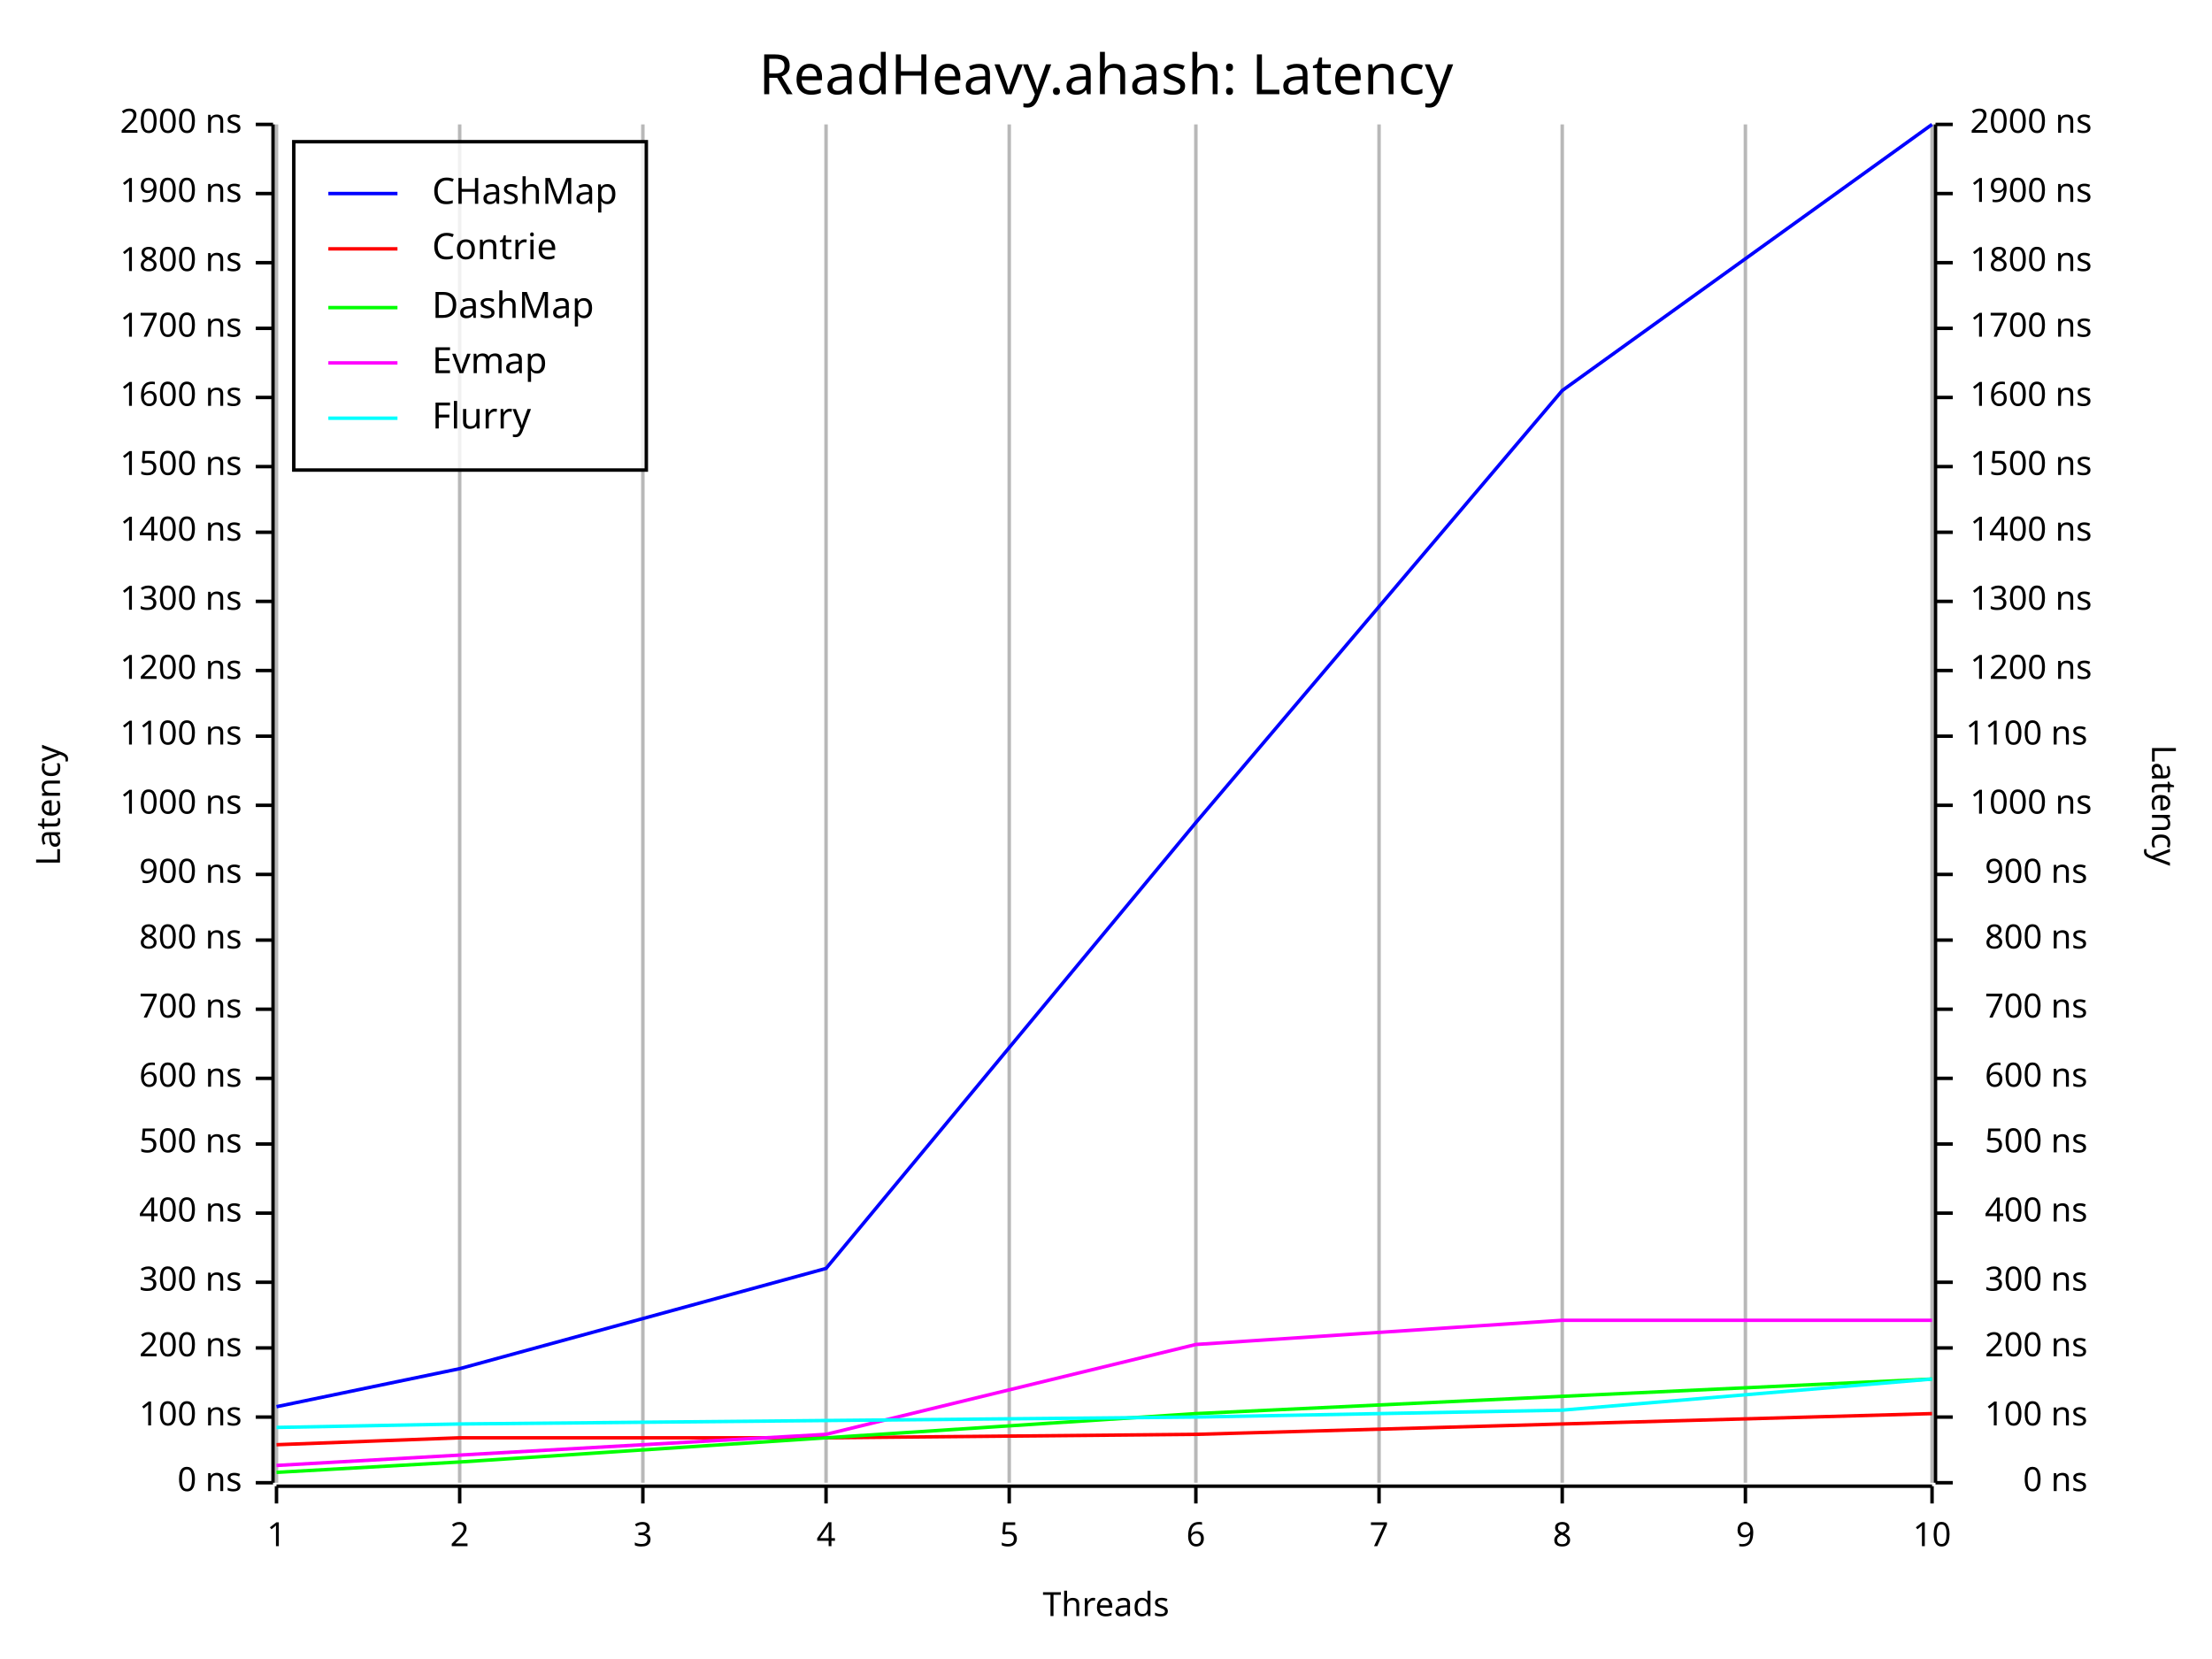
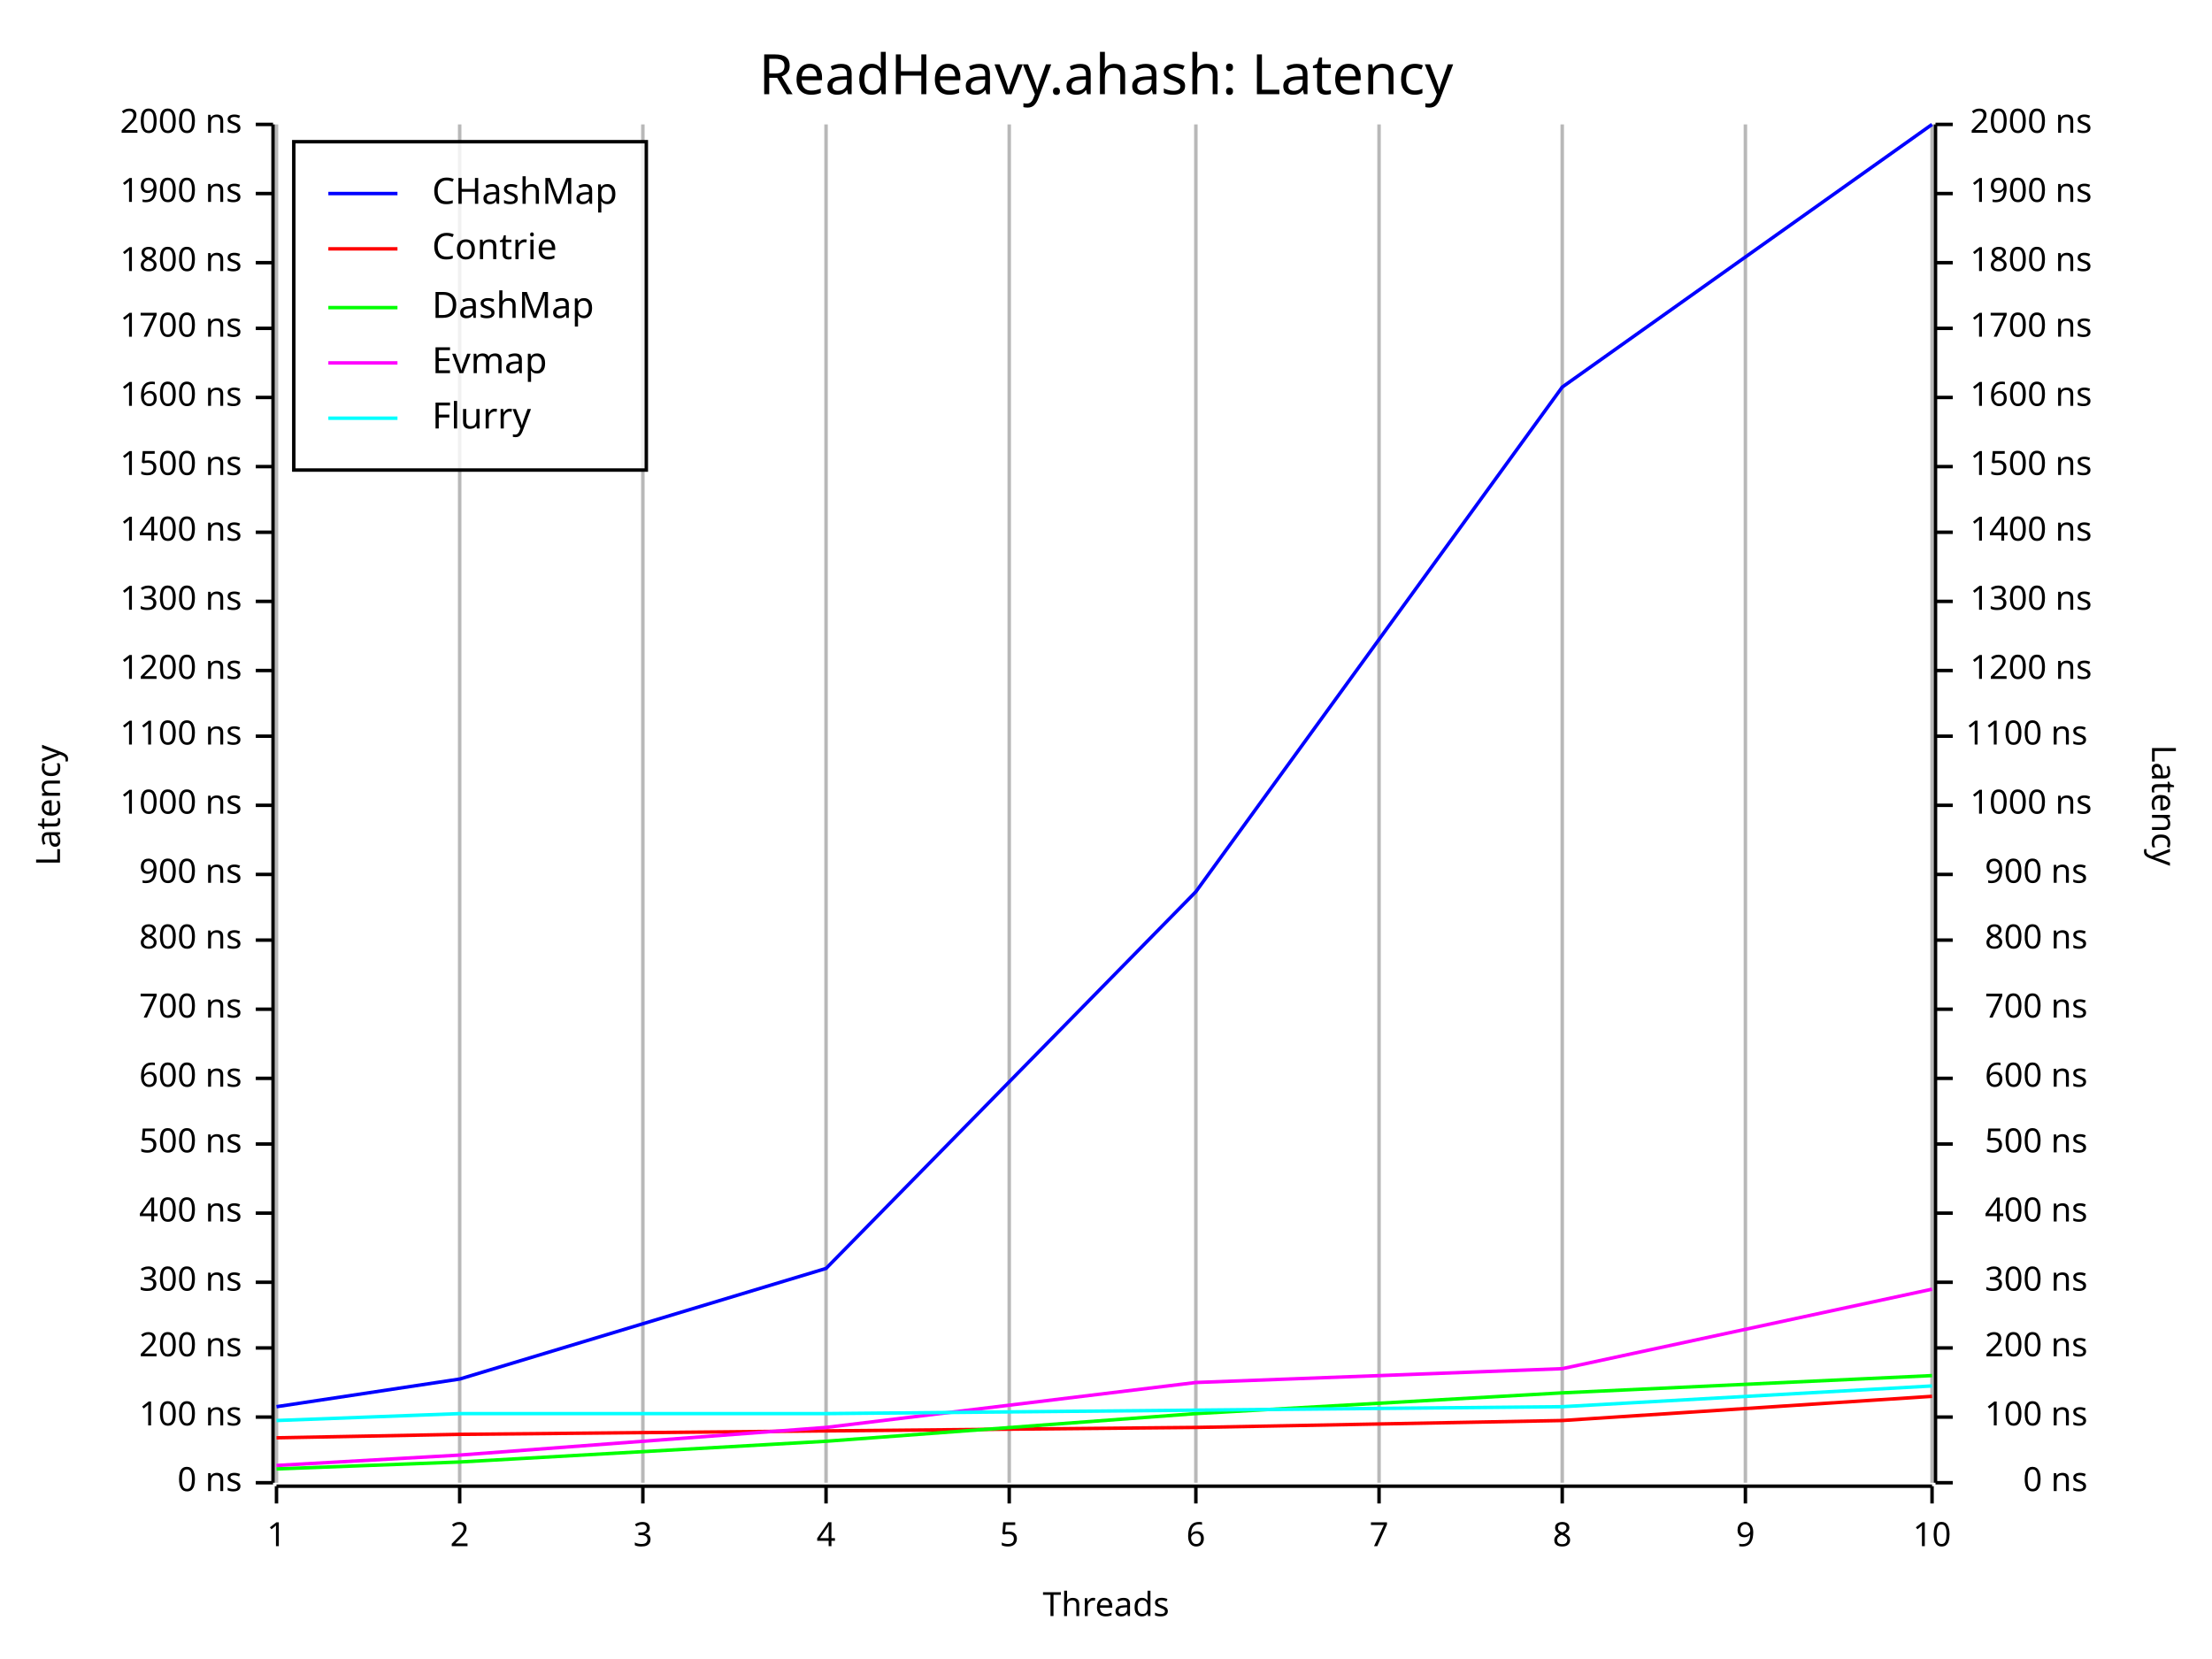
<svg xmlns="http://www.w3.org/2000/svg" width="640" height="480" viewBox="0 0 640 480">
  <rect x="0" y="0" width="640" height="480" opacity="1" fill="#FFFFFF" stroke="none" />
  <text x="320" y="15" dy="0.76em" text-anchor="middle" font-family="Fira Code" font-size="16.129" opacity="1" fill="#000000">
ReadHeavy.ahash: Latency
</text>
  <line opacity="0.1" stroke="#000000" stroke-width="1" x1="80" y1="429" x2="80" y2="36" />
  <line opacity="0.1" stroke="#000000" stroke-width="1" x1="133" y1="429" x2="133" y2="36" />
  <line opacity="0.1" stroke="#000000" stroke-width="1" x1="186" y1="429" x2="186" y2="36" />
  <line opacity="0.1" stroke="#000000" stroke-width="1" x1="239" y1="429" x2="239" y2="36" />
  <line opacity="0.1" stroke="#000000" stroke-width="1" x1="292" y1="429" x2="292" y2="36" />
  <line opacity="0.1" stroke="#000000" stroke-width="1" x1="346" y1="429" x2="346" y2="36" />
  <line opacity="0.1" stroke="#000000" stroke-width="1" x1="399" y1="429" x2="399" y2="36" />
  <line opacity="0.1" stroke="#000000" stroke-width="1" x1="452" y1="429" x2="452" y2="36" />
  <line opacity="0.1" stroke="#000000" stroke-width="1" x1="505" y1="429" x2="505" y2="36" />
  <line opacity="0.1" stroke="#000000" stroke-width="1" x1="559" y1="429" x2="559" y2="36" />
  <text x="10" y="233" dy="0.76em" text-anchor="middle" font-family="sans-serif" font-size="9.677" opacity="1" fill="#000000" transform="rotate(270, 10, 233)">
Latency
</text>
  <text x="320" y="470" dy="-0.5ex" text-anchor="middle" font-family="sans-serif" font-size="9.677" opacity="1" fill="#000000">
Threads
</text>
  <text x="630" y="233" dy="0.76em" text-anchor="middle" font-family="sans-serif" font-size="9.677" opacity="1" fill="#000000" transform="rotate(90, 630, 233)">
Latency
</text>
  <line opacity="0.2" stroke="#000000" stroke-width="1" x1="80" y1="429" x2="80" y2="36" />
  <line opacity="0.2" stroke="#000000" stroke-width="1" x1="133" y1="429" x2="133" y2="36" />
  <line opacity="0.2" stroke="#000000" stroke-width="1" x1="186" y1="429" x2="186" y2="36" />
  <line opacity="0.2" stroke="#000000" stroke-width="1" x1="239" y1="429" x2="239" y2="36" />
  <line opacity="0.2" stroke="#000000" stroke-width="1" x1="292" y1="429" x2="292" y2="36" />
  <line opacity="0.2" stroke="#000000" stroke-width="1" x1="346" y1="429" x2="346" y2="36" />
  <line opacity="0.2" stroke="#000000" stroke-width="1" x1="399" y1="429" x2="399" y2="36" />
  <line opacity="0.2" stroke="#000000" stroke-width="1" x1="452" y1="429" x2="452" y2="36" />
  <line opacity="0.2" stroke="#000000" stroke-width="1" x1="505" y1="429" x2="505" y2="36" />
  <line opacity="0.2" stroke="#000000" stroke-width="1" x1="559" y1="429" x2="559" y2="36" />
  <polyline fill="none" opacity="1" stroke="#000000" stroke-width="1" points="79,36 79,429 " />
  <text x="70" y="429" dy="0.5ex" text-anchor="end" font-family="sans-serif" font-size="9.677" opacity="1" fill="#000000">
0 ns
</text>
  <polyline fill="none" opacity="1" stroke="#000000" stroke-width="1" points="74,429 79,429 " />
  <text x="70" y="410" dy="0.5ex" text-anchor="end" font-family="sans-serif" font-size="9.677" opacity="1" fill="#000000">
100 ns
</text>
  <polyline fill="none" opacity="1" stroke="#000000" stroke-width="1" points="74,410 79,410 " />
  <text x="70" y="390" dy="0.5ex" text-anchor="end" font-family="sans-serif" font-size="9.677" opacity="1" fill="#000000">
200 ns
</text>
  <polyline fill="none" opacity="1" stroke="#000000" stroke-width="1" points="74,390 79,390 " />
  <text x="70" y="371" dy="0.5ex" text-anchor="end" font-family="sans-serif" font-size="9.677" opacity="1" fill="#000000">
300 ns
</text>
  <polyline fill="none" opacity="1" stroke="#000000" stroke-width="1" points="74,371 79,371 " />
  <text x="70" y="351" dy="0.5ex" text-anchor="end" font-family="sans-serif" font-size="9.677" opacity="1" fill="#000000">
400 ns
</text>
  <polyline fill="none" opacity="1" stroke="#000000" stroke-width="1" points="74,351 79,351 " />
  <text x="70" y="331" dy="0.5ex" text-anchor="end" font-family="sans-serif" font-size="9.677" opacity="1" fill="#000000">
500 ns
</text>
  <polyline fill="none" opacity="1" stroke="#000000" stroke-width="1" points="74,331 79,331 " />
  <text x="70" y="312" dy="0.5ex" text-anchor="end" font-family="sans-serif" font-size="9.677" opacity="1" fill="#000000">
600 ns
</text>
  <polyline fill="none" opacity="1" stroke="#000000" stroke-width="1" points="74,312 79,312 " />
  <text x="70" y="292" dy="0.5ex" text-anchor="end" font-family="sans-serif" font-size="9.677" opacity="1" fill="#000000">
700 ns
</text>
  <polyline fill="none" opacity="1" stroke="#000000" stroke-width="1" points="74,292 79,292 " />
  <text x="70" y="272" dy="0.5ex" text-anchor="end" font-family="sans-serif" font-size="9.677" opacity="1" fill="#000000">
800 ns
</text>
  <polyline fill="none" opacity="1" stroke="#000000" stroke-width="1" points="74,272 79,272 " />
  <text x="70" y="253" dy="0.5ex" text-anchor="end" font-family="sans-serif" font-size="9.677" opacity="1" fill="#000000">
900 ns
</text>
  <polyline fill="none" opacity="1" stroke="#000000" stroke-width="1" points="74,253 79,253 " />
  <text x="70" y="233" dy="0.5ex" text-anchor="end" font-family="sans-serif" font-size="9.677" opacity="1" fill="#000000">
1000 ns
</text>
  <polyline fill="none" opacity="1" stroke="#000000" stroke-width="1" points="74,233 79,233 " />
  <text x="70" y="213" dy="0.5ex" text-anchor="end" font-family="sans-serif" font-size="9.677" opacity="1" fill="#000000">
1100 ns
</text>
  <polyline fill="none" opacity="1" stroke="#000000" stroke-width="1" points="74,213 79,213 " />
  <text x="70" y="194" dy="0.5ex" text-anchor="end" font-family="sans-serif" font-size="9.677" opacity="1" fill="#000000">
1200 ns
</text>
  <polyline fill="none" opacity="1" stroke="#000000" stroke-width="1" points="74,194 79,194 " />
  <text x="70" y="174" dy="0.5ex" text-anchor="end" font-family="sans-serif" font-size="9.677" opacity="1" fill="#000000">
1300 ns
</text>
  <polyline fill="none" opacity="1" stroke="#000000" stroke-width="1" points="74,174 79,174 " />
  <text x="70" y="154" dy="0.5ex" text-anchor="end" font-family="sans-serif" font-size="9.677" opacity="1" fill="#000000">
1400 ns
</text>
  <polyline fill="none" opacity="1" stroke="#000000" stroke-width="1" points="74,154 79,154 " />
  <text x="70" y="135" dy="0.5ex" text-anchor="end" font-family="sans-serif" font-size="9.677" opacity="1" fill="#000000">
1500 ns
</text>
  <polyline fill="none" opacity="1" stroke="#000000" stroke-width="1" points="74,135 79,135 " />
  <text x="70" y="115" dy="0.5ex" text-anchor="end" font-family="sans-serif" font-size="9.677" opacity="1" fill="#000000">
1600 ns
</text>
  <polyline fill="none" opacity="1" stroke="#000000" stroke-width="1" points="74,115 79,115 " />
  <text x="70" y="95" dy="0.5ex" text-anchor="end" font-family="sans-serif" font-size="9.677" opacity="1" fill="#000000">
1700 ns
</text>
  <polyline fill="none" opacity="1" stroke="#000000" stroke-width="1" points="74,95 79,95 " />
  <text x="70" y="76" dy="0.5ex" text-anchor="end" font-family="sans-serif" font-size="9.677" opacity="1" fill="#000000">
1800 ns
</text>
  <polyline fill="none" opacity="1" stroke="#000000" stroke-width="1" points="74,76 79,76 " />
  <text x="70" y="56" dy="0.5ex" text-anchor="end" font-family="sans-serif" font-size="9.677" opacity="1" fill="#000000">
1900 ns
</text>
  <polyline fill="none" opacity="1" stroke="#000000" stroke-width="1" points="74,56 79,56 " />
  <text x="70" y="36" dy="0.5ex" text-anchor="end" font-family="sans-serif" font-size="9.677" opacity="1" fill="#000000">
2000 ns
</text>
  <polyline fill="none" opacity="1" stroke="#000000" stroke-width="1" points="74,36 79,36 " />
  <polyline fill="none" opacity="1" stroke="#000000" stroke-width="1" points="80,430 559,430 " />
  <text x="80" y="440" dy="0.76em" text-anchor="middle" font-family="sans-serif" font-size="9.677" opacity="1" fill="#000000">
1
</text>
  <polyline fill="none" opacity="1" stroke="#000000" stroke-width="1" points="80,430 80,435 " />
  <text x="133" y="440" dy="0.76em" text-anchor="middle" font-family="sans-serif" font-size="9.677" opacity="1" fill="#000000">
2
</text>
  <polyline fill="none" opacity="1" stroke="#000000" stroke-width="1" points="133,430 133,435 " />
  <text x="186" y="440" dy="0.76em" text-anchor="middle" font-family="sans-serif" font-size="9.677" opacity="1" fill="#000000">
3
</text>
  <polyline fill="none" opacity="1" stroke="#000000" stroke-width="1" points="186,430 186,435 " />
  <text x="239" y="440" dy="0.76em" text-anchor="middle" font-family="sans-serif" font-size="9.677" opacity="1" fill="#000000">
4
</text>
  <polyline fill="none" opacity="1" stroke="#000000" stroke-width="1" points="239,430 239,435 " />
  <text x="292" y="440" dy="0.76em" text-anchor="middle" font-family="sans-serif" font-size="9.677" opacity="1" fill="#000000">
5
</text>
  <polyline fill="none" opacity="1" stroke="#000000" stroke-width="1" points="292,430 292,435 " />
  <text x="346" y="440" dy="0.76em" text-anchor="middle" font-family="sans-serif" font-size="9.677" opacity="1" fill="#000000">
6
</text>
  <polyline fill="none" opacity="1" stroke="#000000" stroke-width="1" points="346,430 346,435 " />
  <text x="399" y="440" dy="0.76em" text-anchor="middle" font-family="sans-serif" font-size="9.677" opacity="1" fill="#000000">
7
</text>
  <polyline fill="none" opacity="1" stroke="#000000" stroke-width="1" points="399,430 399,435 " />
  <text x="452" y="440" dy="0.76em" text-anchor="middle" font-family="sans-serif" font-size="9.677" opacity="1" fill="#000000">
8
</text>
  <polyline fill="none" opacity="1" stroke="#000000" stroke-width="1" points="452,430 452,435 " />
  <text x="505" y="440" dy="0.76em" text-anchor="middle" font-family="sans-serif" font-size="9.677" opacity="1" fill="#000000">
9
</text>
  <polyline fill="none" opacity="1" stroke="#000000" stroke-width="1" points="505,430 505,435 " />
  <text x="559" y="440" dy="0.76em" text-anchor="middle" font-family="sans-serif" font-size="9.677" opacity="1" fill="#000000">
10
</text>
  <polyline fill="none" opacity="1" stroke="#000000" stroke-width="1" points="559,430 559,435 " />
  <polyline fill="none" opacity="1" stroke="#000000" stroke-width="1" points="560,36 560,429 " />
  <text x="604" y="429" dy="0.5ex" text-anchor="end" font-family="sans-serif" font-size="9.677" opacity="1" fill="#000000">
0 ns
</text>
  <polyline fill="none" opacity="1" stroke="#000000" stroke-width="1" points="560,429 565,429 " />
  <text x="604" y="410" dy="0.5ex" text-anchor="end" font-family="sans-serif" font-size="9.677" opacity="1" fill="#000000">
100 ns
</text>
  <polyline fill="none" opacity="1" stroke="#000000" stroke-width="1" points="560,410 565,410 " />
  <text x="604" y="390" dy="0.5ex" text-anchor="end" font-family="sans-serif" font-size="9.677" opacity="1" fill="#000000">
200 ns
</text>
  <polyline fill="none" opacity="1" stroke="#000000" stroke-width="1" points="560,390 565,390 " />
  <text x="604" y="371" dy="0.5ex" text-anchor="end" font-family="sans-serif" font-size="9.677" opacity="1" fill="#000000">
300 ns
</text>
  <polyline fill="none" opacity="1" stroke="#000000" stroke-width="1" points="560,371 565,371 " />
  <text x="604" y="351" dy="0.5ex" text-anchor="end" font-family="sans-serif" font-size="9.677" opacity="1" fill="#000000">
400 ns
</text>
  <polyline fill="none" opacity="1" stroke="#000000" stroke-width="1" points="560,351 565,351 " />
  <text x="604" y="331" dy="0.5ex" text-anchor="end" font-family="sans-serif" font-size="9.677" opacity="1" fill="#000000">
500 ns
</text>
  <polyline fill="none" opacity="1" stroke="#000000" stroke-width="1" points="560,331 565,331 " />
  <text x="604" y="312" dy="0.5ex" text-anchor="end" font-family="sans-serif" font-size="9.677" opacity="1" fill="#000000">
600 ns
</text>
  <polyline fill="none" opacity="1" stroke="#000000" stroke-width="1" points="560,312 565,312 " />
  <text x="604" y="292" dy="0.5ex" text-anchor="end" font-family="sans-serif" font-size="9.677" opacity="1" fill="#000000">
700 ns
</text>
  <polyline fill="none" opacity="1" stroke="#000000" stroke-width="1" points="560,292 565,292 " />
  <text x="604" y="272" dy="0.5ex" text-anchor="end" font-family="sans-serif" font-size="9.677" opacity="1" fill="#000000">
800 ns
</text>
  <polyline fill="none" opacity="1" stroke="#000000" stroke-width="1" points="560,272 565,272 " />
  <text x="604" y="253" dy="0.5ex" text-anchor="end" font-family="sans-serif" font-size="9.677" opacity="1" fill="#000000">
900 ns
</text>
  <polyline fill="none" opacity="1" stroke="#000000" stroke-width="1" points="560,253 565,253 " />
  <text x="570" y="233" dy="0.5ex" text-anchor="start" font-family="sans-serif" font-size="9.677" opacity="1" fill="#000000">
1000 ns
</text>
  <polyline fill="none" opacity="1" stroke="#000000" stroke-width="1" points="560,233 565,233 " />
  <text x="604" y="213" dy="0.5ex" text-anchor="end" font-family="sans-serif" font-size="9.677" opacity="1" fill="#000000">
1100 ns
</text>
  <polyline fill="none" opacity="1" stroke="#000000" stroke-width="1" points="560,213 565,213 " />
  <text x="570" y="194" dy="0.5ex" text-anchor="start" font-family="sans-serif" font-size="9.677" opacity="1" fill="#000000">
1200 ns
</text>
  <polyline fill="none" opacity="1" stroke="#000000" stroke-width="1" points="560,194 565,194 " />
  <text x="570" y="174" dy="0.5ex" text-anchor="start" font-family="sans-serif" font-size="9.677" opacity="1" fill="#000000">
1300 ns
</text>
  <polyline fill="none" opacity="1" stroke="#000000" stroke-width="1" points="560,174 565,174 " />
  <text x="570" y="154" dy="0.5ex" text-anchor="start" font-family="sans-serif" font-size="9.677" opacity="1" fill="#000000">
1400 ns
</text>
  <polyline fill="none" opacity="1" stroke="#000000" stroke-width="1" points="560,154 565,154 " />
  <text x="570" y="135" dy="0.5ex" text-anchor="start" font-family="sans-serif" font-size="9.677" opacity="1" fill="#000000">
1500 ns
</text>
  <polyline fill="none" opacity="1" stroke="#000000" stroke-width="1" points="560,135 565,135 " />
  <text x="570" y="115" dy="0.5ex" text-anchor="start" font-family="sans-serif" font-size="9.677" opacity="1" fill="#000000">
1600 ns
</text>
  <polyline fill="none" opacity="1" stroke="#000000" stroke-width="1" points="560,115 565,115 " />
  <text x="570" y="95" dy="0.5ex" text-anchor="start" font-family="sans-serif" font-size="9.677" opacity="1" fill="#000000">
1700 ns
</text>
  <polyline fill="none" opacity="1" stroke="#000000" stroke-width="1" points="560,95 565,95 " />
  <text x="570" y="76" dy="0.5ex" text-anchor="start" font-family="sans-serif" font-size="9.677" opacity="1" fill="#000000">
1800 ns
</text>
  <polyline fill="none" opacity="1" stroke="#000000" stroke-width="1" points="560,76 565,76 " />
  <text x="570" y="56" dy="0.5ex" text-anchor="start" font-family="sans-serif" font-size="9.677" opacity="1" fill="#000000">
1900 ns
</text>
  <polyline fill="none" opacity="1" stroke="#000000" stroke-width="1" points="560,56 565,56 " />
  <text x="570" y="36" dy="0.5ex" text-anchor="start" font-family="sans-serif" font-size="9.677" opacity="1" fill="#000000">
2000 ns
</text>
  <polyline fill="none" opacity="1" stroke="#000000" stroke-width="1" points="560,36 565,36 " />
-   <polyline fill="none" opacity="1" stroke="#0000FF" stroke-width="1" points="80,407 133,396 239,367 346,238 452,113 559,36 " />
-   <polyline fill="none" opacity="1" stroke="#FF0000" stroke-width="1" points="80,418 133,416 239,416 346,415 452,412 559,409 " />
-   <polyline fill="none" opacity="1" stroke="#00FF00" stroke-width="1" points="80,426 133,423 239,416 346,409 452,404 559,399 " />
-   <polyline fill="none" opacity="1" stroke="#FF00FF" stroke-width="1" points="80,424 133,421 239,415 346,389 452,382 559,382 " />
-   <polyline fill="none" opacity="1" stroke="#00FFFF" stroke-width="1" points="80,413 133,412 239,411 346,410 452,408 559,399 " />
+   <polyline fill="none" opacity="1" stroke="#0000FF" stroke-width="1" points="80,407 133,399 239,367 346,258 452,112 559,36 " />
+   <polyline fill="none" opacity="1" stroke="#FF0000" stroke-width="1" points="80,416 133,415 239,414 346,413 452,411 559,404 " />
+   <polyline fill="none" opacity="1" stroke="#00FF00" stroke-width="1" points="80,425 133,423 239,417 346,409 452,403 559,398 " />
+   <polyline fill="none" opacity="1" stroke="#FF00FF" stroke-width="1" points="80,424 133,421 239,413 346,400 452,396 559,373 " />
+   <polyline fill="none" opacity="1" stroke="#00FFFF" stroke-width="1" points="80,411 133,409 239,409 346,408 452,407 559,401 " />
  <rect x="85" y="41" width="102" height="95" opacity="0.8" fill="#FFFFFF" stroke="none" />
  <rect x="85" y="41" width="102" height="95" opacity="1" fill="none" stroke="#000000" />
  <text x="125" y="51" dy="0.76em" text-anchor="start" font-family="Fira Code" font-size="10.484" opacity="1" fill="#000000">
CHashMap
</text>
  <text x="125" y="67" dy="0.76em" text-anchor="start" font-family="Fira Code" font-size="10.484" opacity="1" fill="#000000">
Contrie
</text>
  <text x="125" y="84" dy="0.76em" text-anchor="start" font-family="Fira Code" font-size="10.484" opacity="1" fill="#000000">
DashMap
</text>
  <text x="125" y="100" dy="0.76em" text-anchor="start" font-family="Fira Code" font-size="10.484" opacity="1" fill="#000000">
Evmap
</text>
  <text x="125" y="116" dy="0.76em" text-anchor="start" font-family="Fira Code" font-size="10.484" opacity="1" fill="#000000">
Flurry
</text>
  <polyline fill="none" opacity="1" stroke="#0000FF" stroke-width="1" points="95,56 115,56 " />
  <polyline fill="none" opacity="1" stroke="#FF0000" stroke-width="1" points="95,72 115,72 " />
  <polyline fill="none" opacity="1" stroke="#00FF00" stroke-width="1" points="95,89 115,89 " />
  <polyline fill="none" opacity="1" stroke="#FF00FF" stroke-width="1" points="95,105 115,105 " />
  <polyline fill="none" opacity="1" stroke="#00FFFF" stroke-width="1" points="95,121 115,121 " />
</svg>
